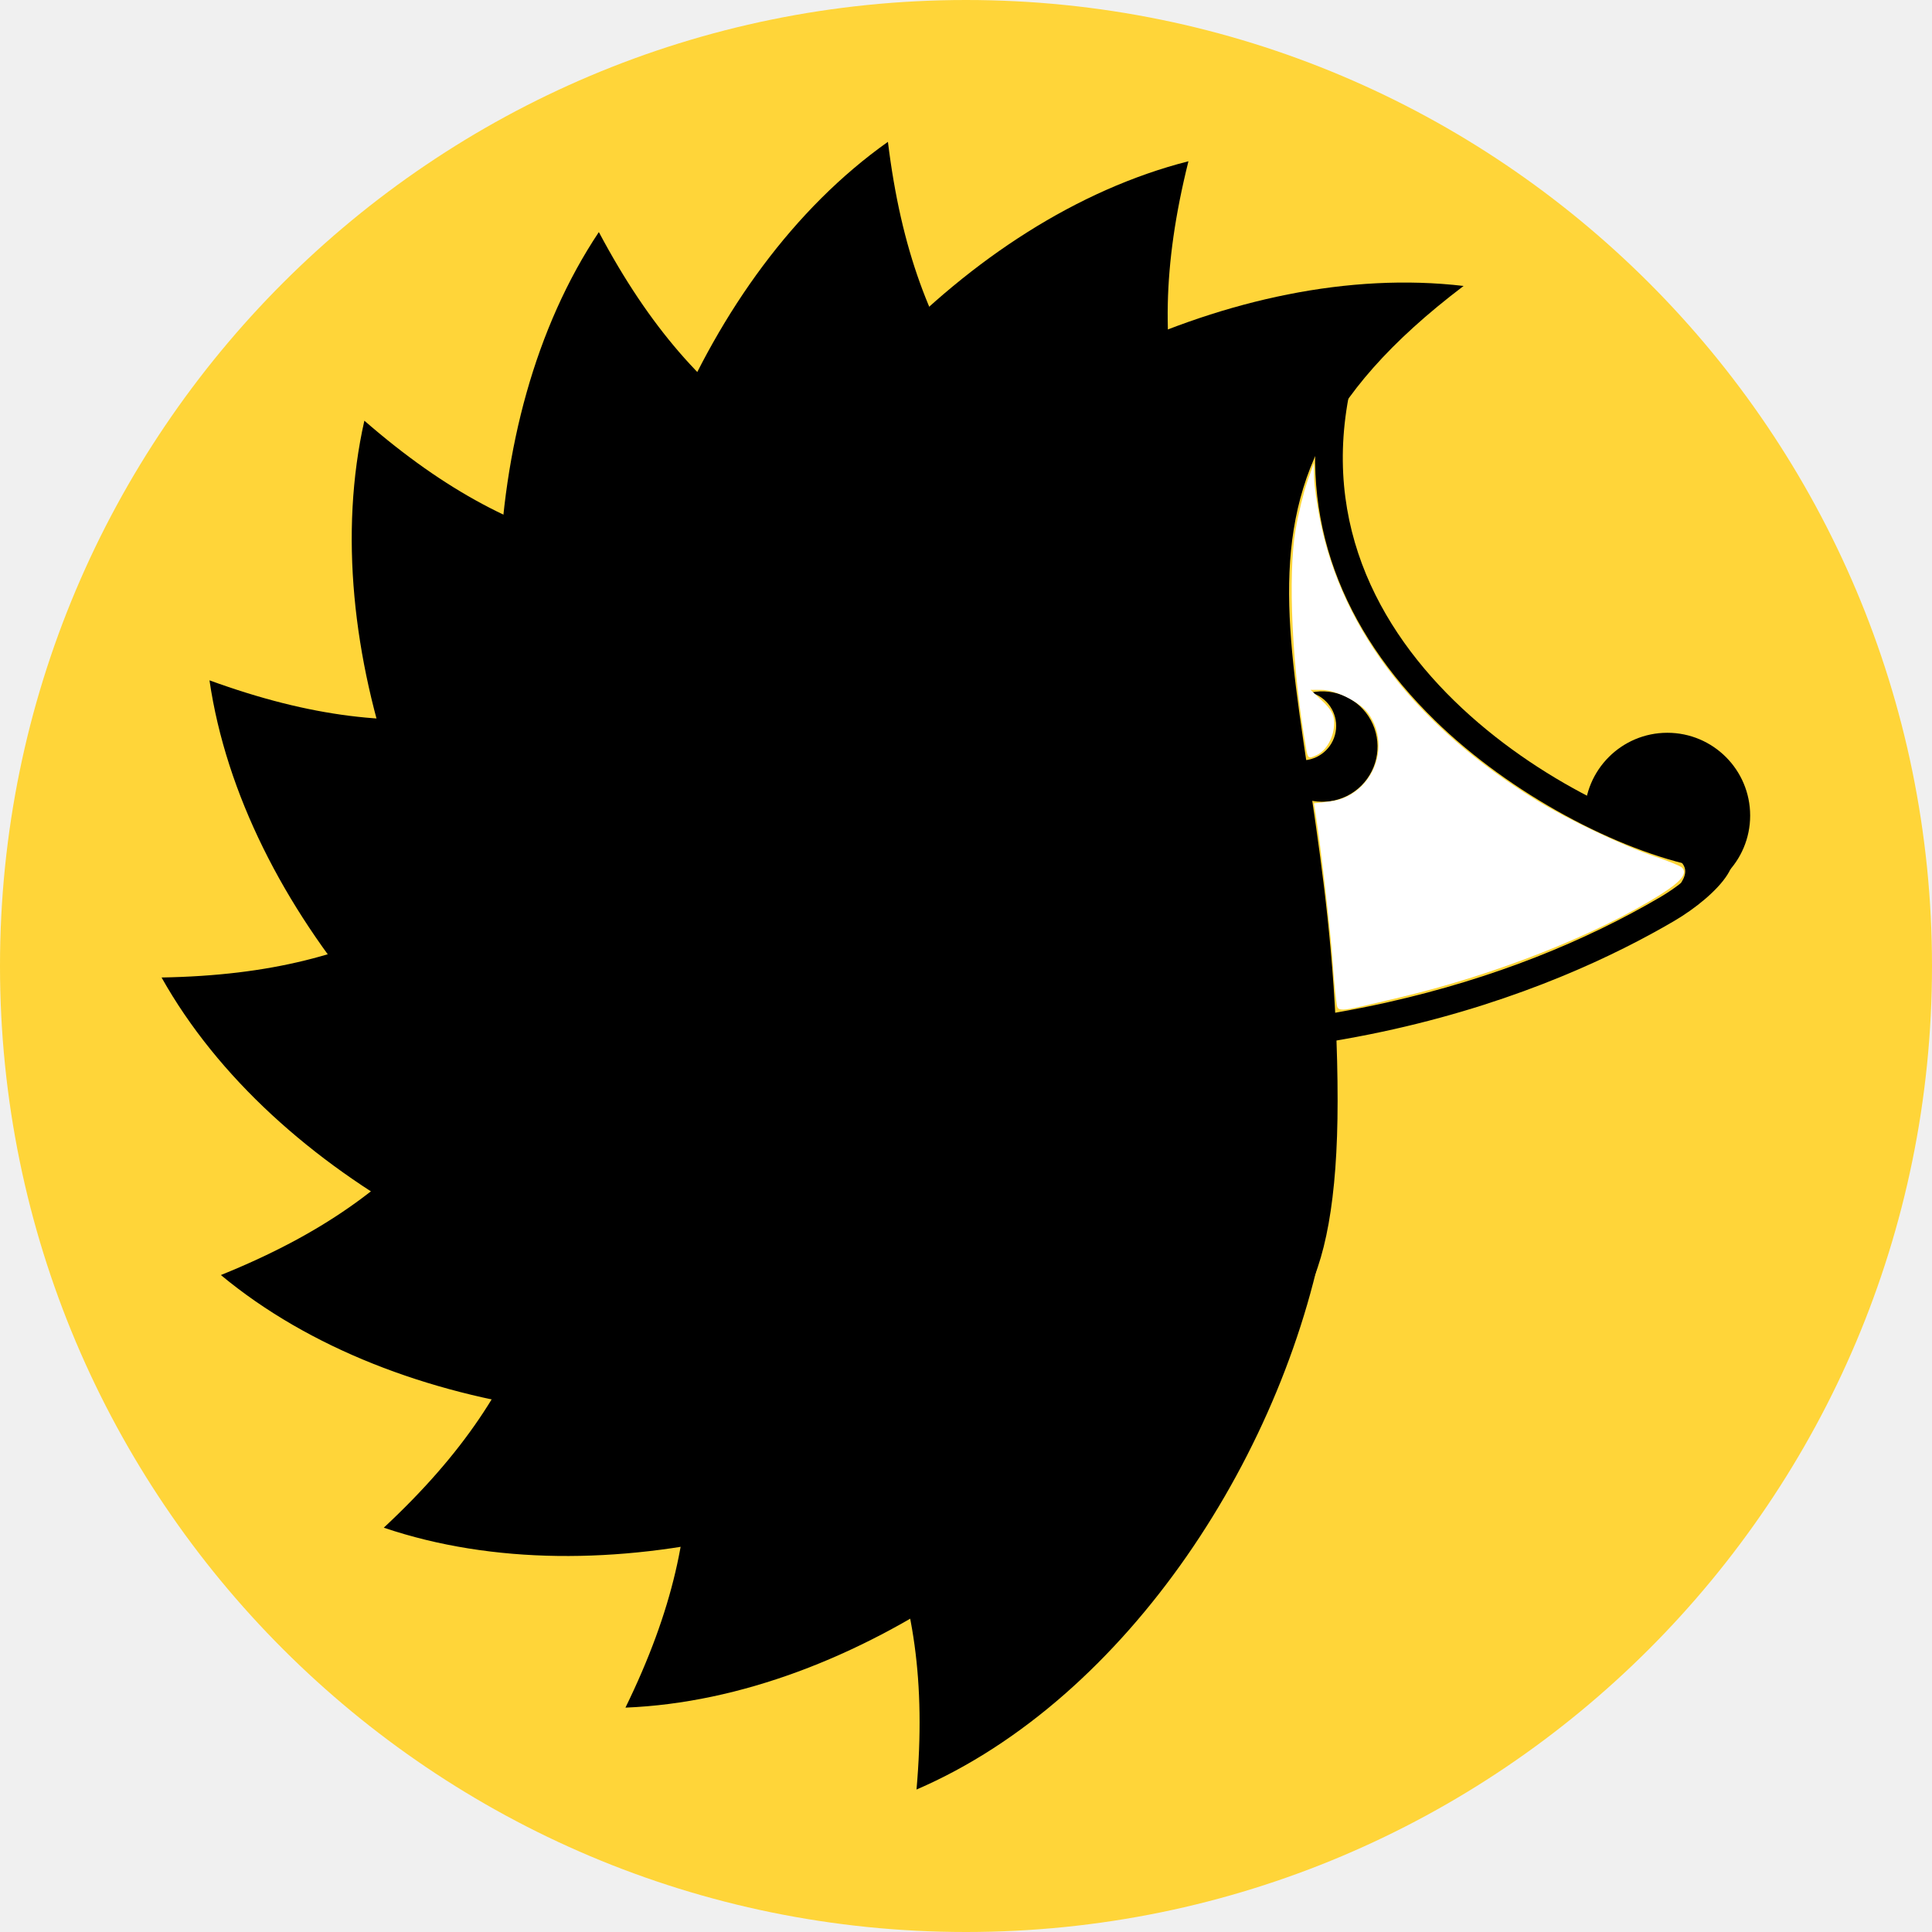
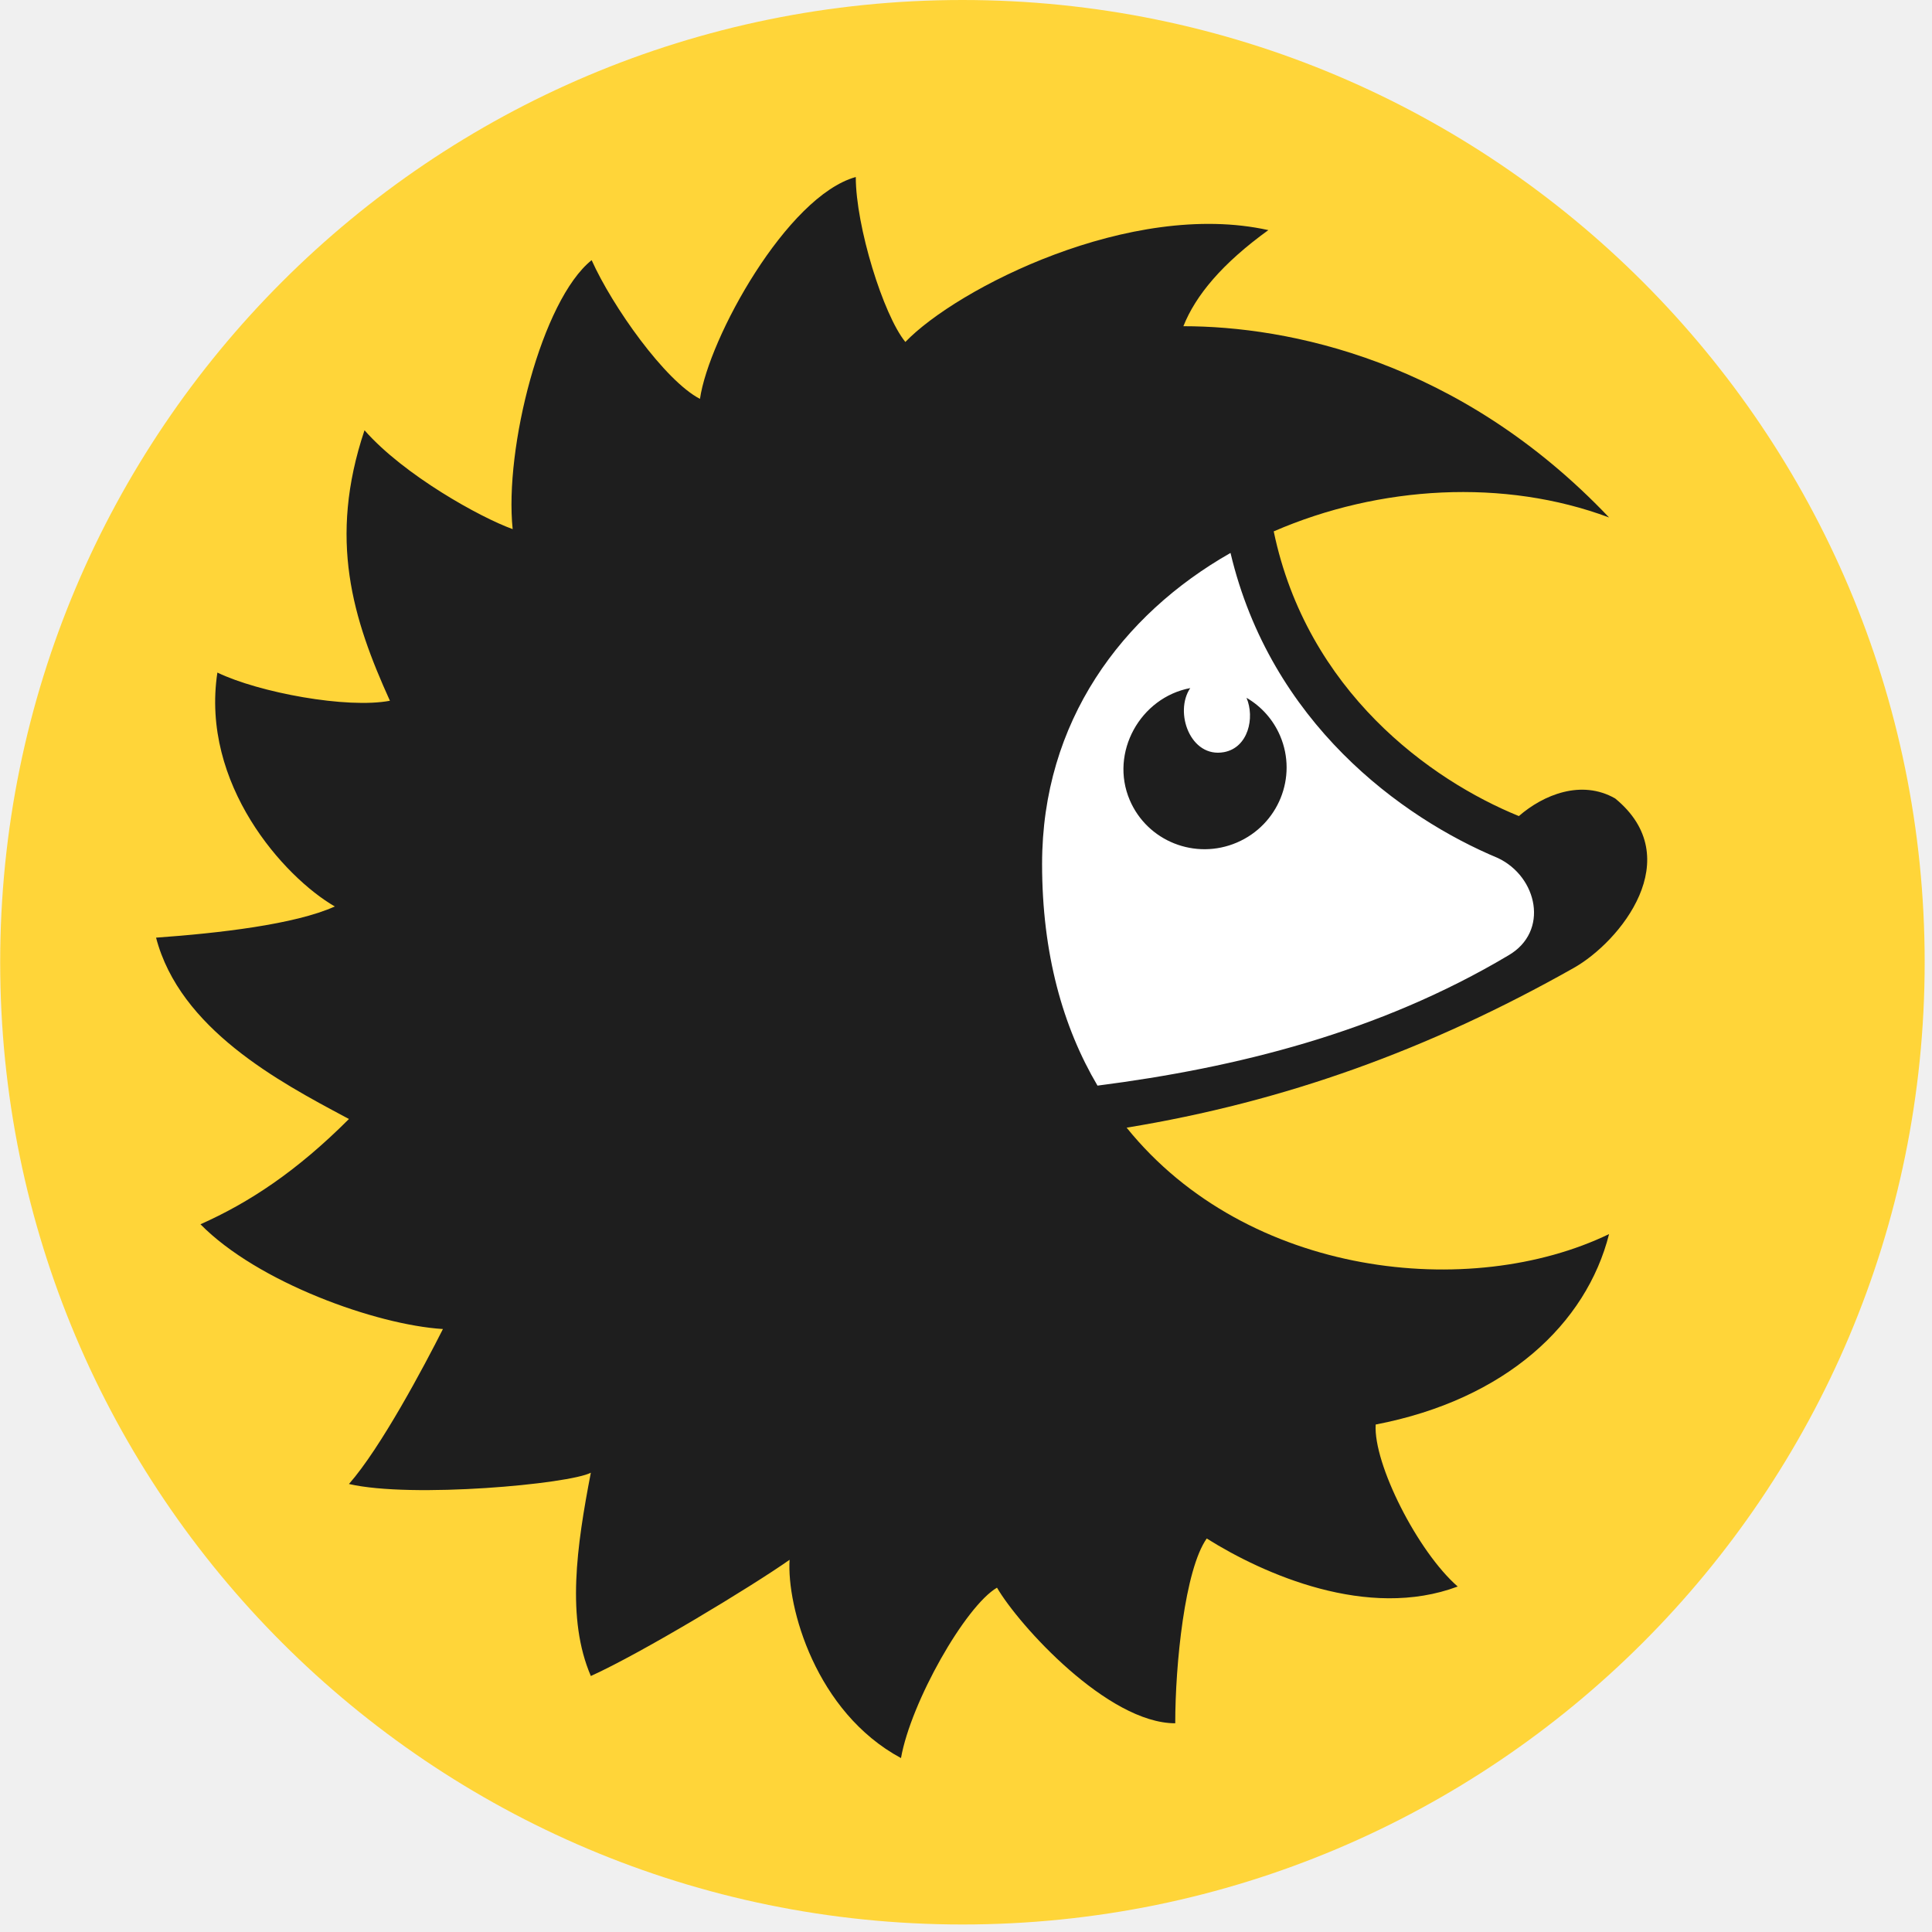
- <svg xmlns="http://www.w3.org/2000/svg" viewBox="0 0 140 140">
-   <g transform="translate(10.823 10.1)">
-     <circle r="70" cy="59.9" cx="59.177" fill="#ffd539" />
-     <path d="M85.414 16.218c.31-.087.618-.162.925-.226l.91 1.114a26.74 26.74 0 0 0-.185.784c-.7.123-1.422.324-2.162.6.137-.751.308-1.509.512-2.272zm-19.69 21.105c-6.302 9.997-9.774 20.335-8.757 25.915 11.828 1.932 22.767 1.54 32.768-.708 7.74-1.74 14.343-4.449 19.74-7.613 1.122-.659 2.17-1.494 2.798-2.2-5.821-1.167-13.625-5.244-19.117-10.609-6.738-6.581-9.899-14.623-8.254-23.619-5.999 2.231-13.18 9.32-19.178 18.834zm21.891-21.525c-6.47 21.189 16.462 33.474 25.527 35.047 3.637.631.452 3.975-2.656 5.797-8.339 4.89-27.452 13.232-55.129 8.351-4.265-12.543 16.646-47.69 32.258-49.195z" />
-     <path d="M81.088 43.16a4 4 0 1 0 3.072-3.072 2.501 2.501 0 1 1-3.072 3.073zM110 55a6 6 0 1 0-6-6c4.056 2.935 9.922 2.342 6 6z" fill-rule="evenodd" />
-     <path d="M55.591 119.576c1.38-15.783-3.734-22.945-12.801-37.257-9.068-14.312-5.2-40.608 19.425-38.454 39.868 3.488 24.058 62.492-6.624 75.711z" fill-rule="evenodd" />
-     <path d="M34.5 113.641c6.946-14.24 4.738-22.76 1.401-39.37C32.565 57.66 45.6 34.497 67.817 45.333c35.97 17.544.065 66.963-33.316 68.308z" fill-rule="evenodd" />
-     <path d="M16.987 100.603c11.587-10.805 12.578-19.55 15.416-36.253 2.839-16.704 23.308-33.657 40.167-15.58 27.293 29.27-23.937 62.539-55.583 51.832z" fill-rule="evenodd" />
-     <path d="M5.182 82.295c14.69-5.935 18.75-13.744 27.385-28.321 8.635-14.577 33.82-23.069 43.08-.15C90.64 90.932 30.89 103.632 5.183 82.295z" fill-rule="evenodd" />
-     <path d="M.884 60.733c15.84-.277 22.429-6.112 35.715-16.626 13.286-10.514 39.842-9.416 40.273 15.3C77.57 99.42 17.237 89.864.884 60.732z" fill-rule="evenodd" />
-     <path d="M4.357 39.2c14.887 5.418 23.13 2.332 39.301-2.723 16.171-5.054 40.57 5.488 32.115 28.716C62.086 102.8 9.184 72.257 4.357 39.2z" fill-rule="evenodd" />
-     <path d="M15.58 20.385C27.539 30.779 36.34 30.85 53.248 31.927 70.156 33.004 89.156 51.59 72.94 70.245c-26.257 30.204-64.7-17.268-57.36-49.86z" fill-rule="evenodd" />
-     <path d="M32.572 6.717C40.01 20.705 48.201 23.927 63.6 30.99c15.4 7.065 26.478 31.225 4.652 42.83C32.916 92.609 14.04 34.514 32.572 6.717z" fill-rule="evenodd" />
-     <path d="M53.519.178c1.93 15.725 8.423 21.668 20.268 33.782C85.632 46.074 87.316 72.599 62.78 75.612 23.059 80.489 26.256 19.488 53.519.178z" fill-rule="evenodd" />
-     <path d="M75.296 1.585c-3.833 15.373.098 23.247 6.815 38.802 6.717 15.554-1.216 40.921-25.201 34.94-38.832-9.68-13.986-65.485 18.386-73.742z" fill-rule="evenodd" />
-     <path d="M95.236 10.62c-21.438 16.255-9.131 27.992-9.131 59.054 0 28.443-14.212 17.38-34.46 3.202-32.783-22.955 10.41-66.148 43.591-62.255z" fill-rule="evenodd" />
-     <path d="M86.003 62.385c-.067-.438-.187-1.767-.267-2.953-.13-1.944-.86-8.255-1.21-10.457l-.138-.866 1.122-.127c3.018-.34 4.596-3.934 2.807-6.394-.589-.809-2.35-1.697-3.367-1.697h-.805l.856.808c.633.597.856 1.006.856 1.57 0 1.021-.547 2.022-1.291 2.361-.574.262-.616.233-.744-.492-1.013-5.76-1.338-12.578-.758-15.875.209-1.187.591-2.752.85-3.477l.47-1.318.02 1.078c.012.594.223 2.05.469 3.237 1.634 7.875 6.989 14.764 15.61 20.083 2.289 1.412 6.323 3.333 8.594 4.093.968.323 1.862.69 1.985.813.412.412-.06 1.001-1.562 1.95-4.592 2.9-11.976 5.816-18.847 7.444-4.89 1.158-4.509 1.14-4.65.219z" fill="#fff" />
-   </g>
+ <svg xmlns="http://www.w3.org/2000/svg" width="257" height="257" fill="none">
+   <circle cx="128.025" cy="128" r="128" fill="#FFD539" />
+   <path d="M207.322 126.359c-19.107 15.921-57.016 21.227-74.881 22.543-3.726-27.749-5.742-62.663 33.624-79.179 5.067 28.498 30.124 41.487 42.045 43.993l-.788 12.643Z" fill="#fff" />
+   <path fill-rule="evenodd" clip-rule="evenodd" d="M138.621 114.927c0 11.95 2.78 21.713 7.372 29.486 18.441-2.369 37.408-7.059 54.646-17.317 5.499-3.177 3.881-10.481-1.391-12.962-12.889-5.384-30.214-18.038-35.562-40.58-14.464 8.22-25.065 22.429-25.065 41.373Zm75.422-46.092c-13.924-5.203-30.529-4.264-44.609 1.85 4.422 21.251 20.835 33.083 32.61 37.872 3.254-2.833 8.316-4.91 12.806-2.347 9.688 7.924.703 19.043-5.521 22.556-19.278 10.88-38.451 17.796-59.462 21.239 16.103 19.962 45.808 23.014 64.176 14.156-3.011 11.918-13.711 21.998-31.046 25.334-.325 5.217 5.587 16.91 10.912 21.548-11.966 4.482-25.769-1.607-33.386-6.388-2.914 4.124-4.189 16.708-4.189 24.58-8.99 0-20.815-13.053-23.71-18.039-4.218 2.465-11.462 15.245-12.772 22.668-11.352-6.113-15.209-20.127-14.819-26.376-5.047 3.554-19.675 12.404-26.438 15.46-3.28-7.641-1.89-17.226 0-27.045-2.842 1.502-23.8 3.441-32.175 1.502 4.226-4.803 9.965-15.598 12.5-20.614-8.904-.555-24.67-6.215-32.253-13.935 6.453-2.873 12.764-7.013 19.753-14.004l-.426-.227c-8.877-4.732-22.066-11.763-25.234-23.896 8.321-.593 18.473-1.751 23.777-4.148-6.76-3.912-17.87-16.269-15.62-31.115 5.523 2.663 17.258 4.84 22.95 3.75-4.943-10.908-8.245-21.444-3.38-35.983 5.251 5.979 15.405 11.604 19.71 13.153-1.122-10.735 3.867-30.468 10.505-35.78 2.743 6.127 9.746 16.04 14.41 18.454 1.157-8.052 11.57-26.973 20.726-29.513 0 6.546 3.658 18.342 6.595 21.942 6.85-7.12 30.005-18.94 48.285-14.878-6.154 4.45-9.673 8.687-11.302 12.783 13.868 0 36.724 4.49 56.627 25.441Zm-51.22 31.216c-4.466.828-6.666-5.3-4.493-8.52-6.638 1.248-10.747 8.581-8.049 14.897 2.342 5.483 8.718 8.015 14.242 5.655 5.524-2.359 8.104-8.717 5.762-14.2a10.699 10.699 0 0 0-4.471-5.06c1.131 2.66.225 6.63-2.991 7.228Z" fill="#1E1E1E" />
</svg>
